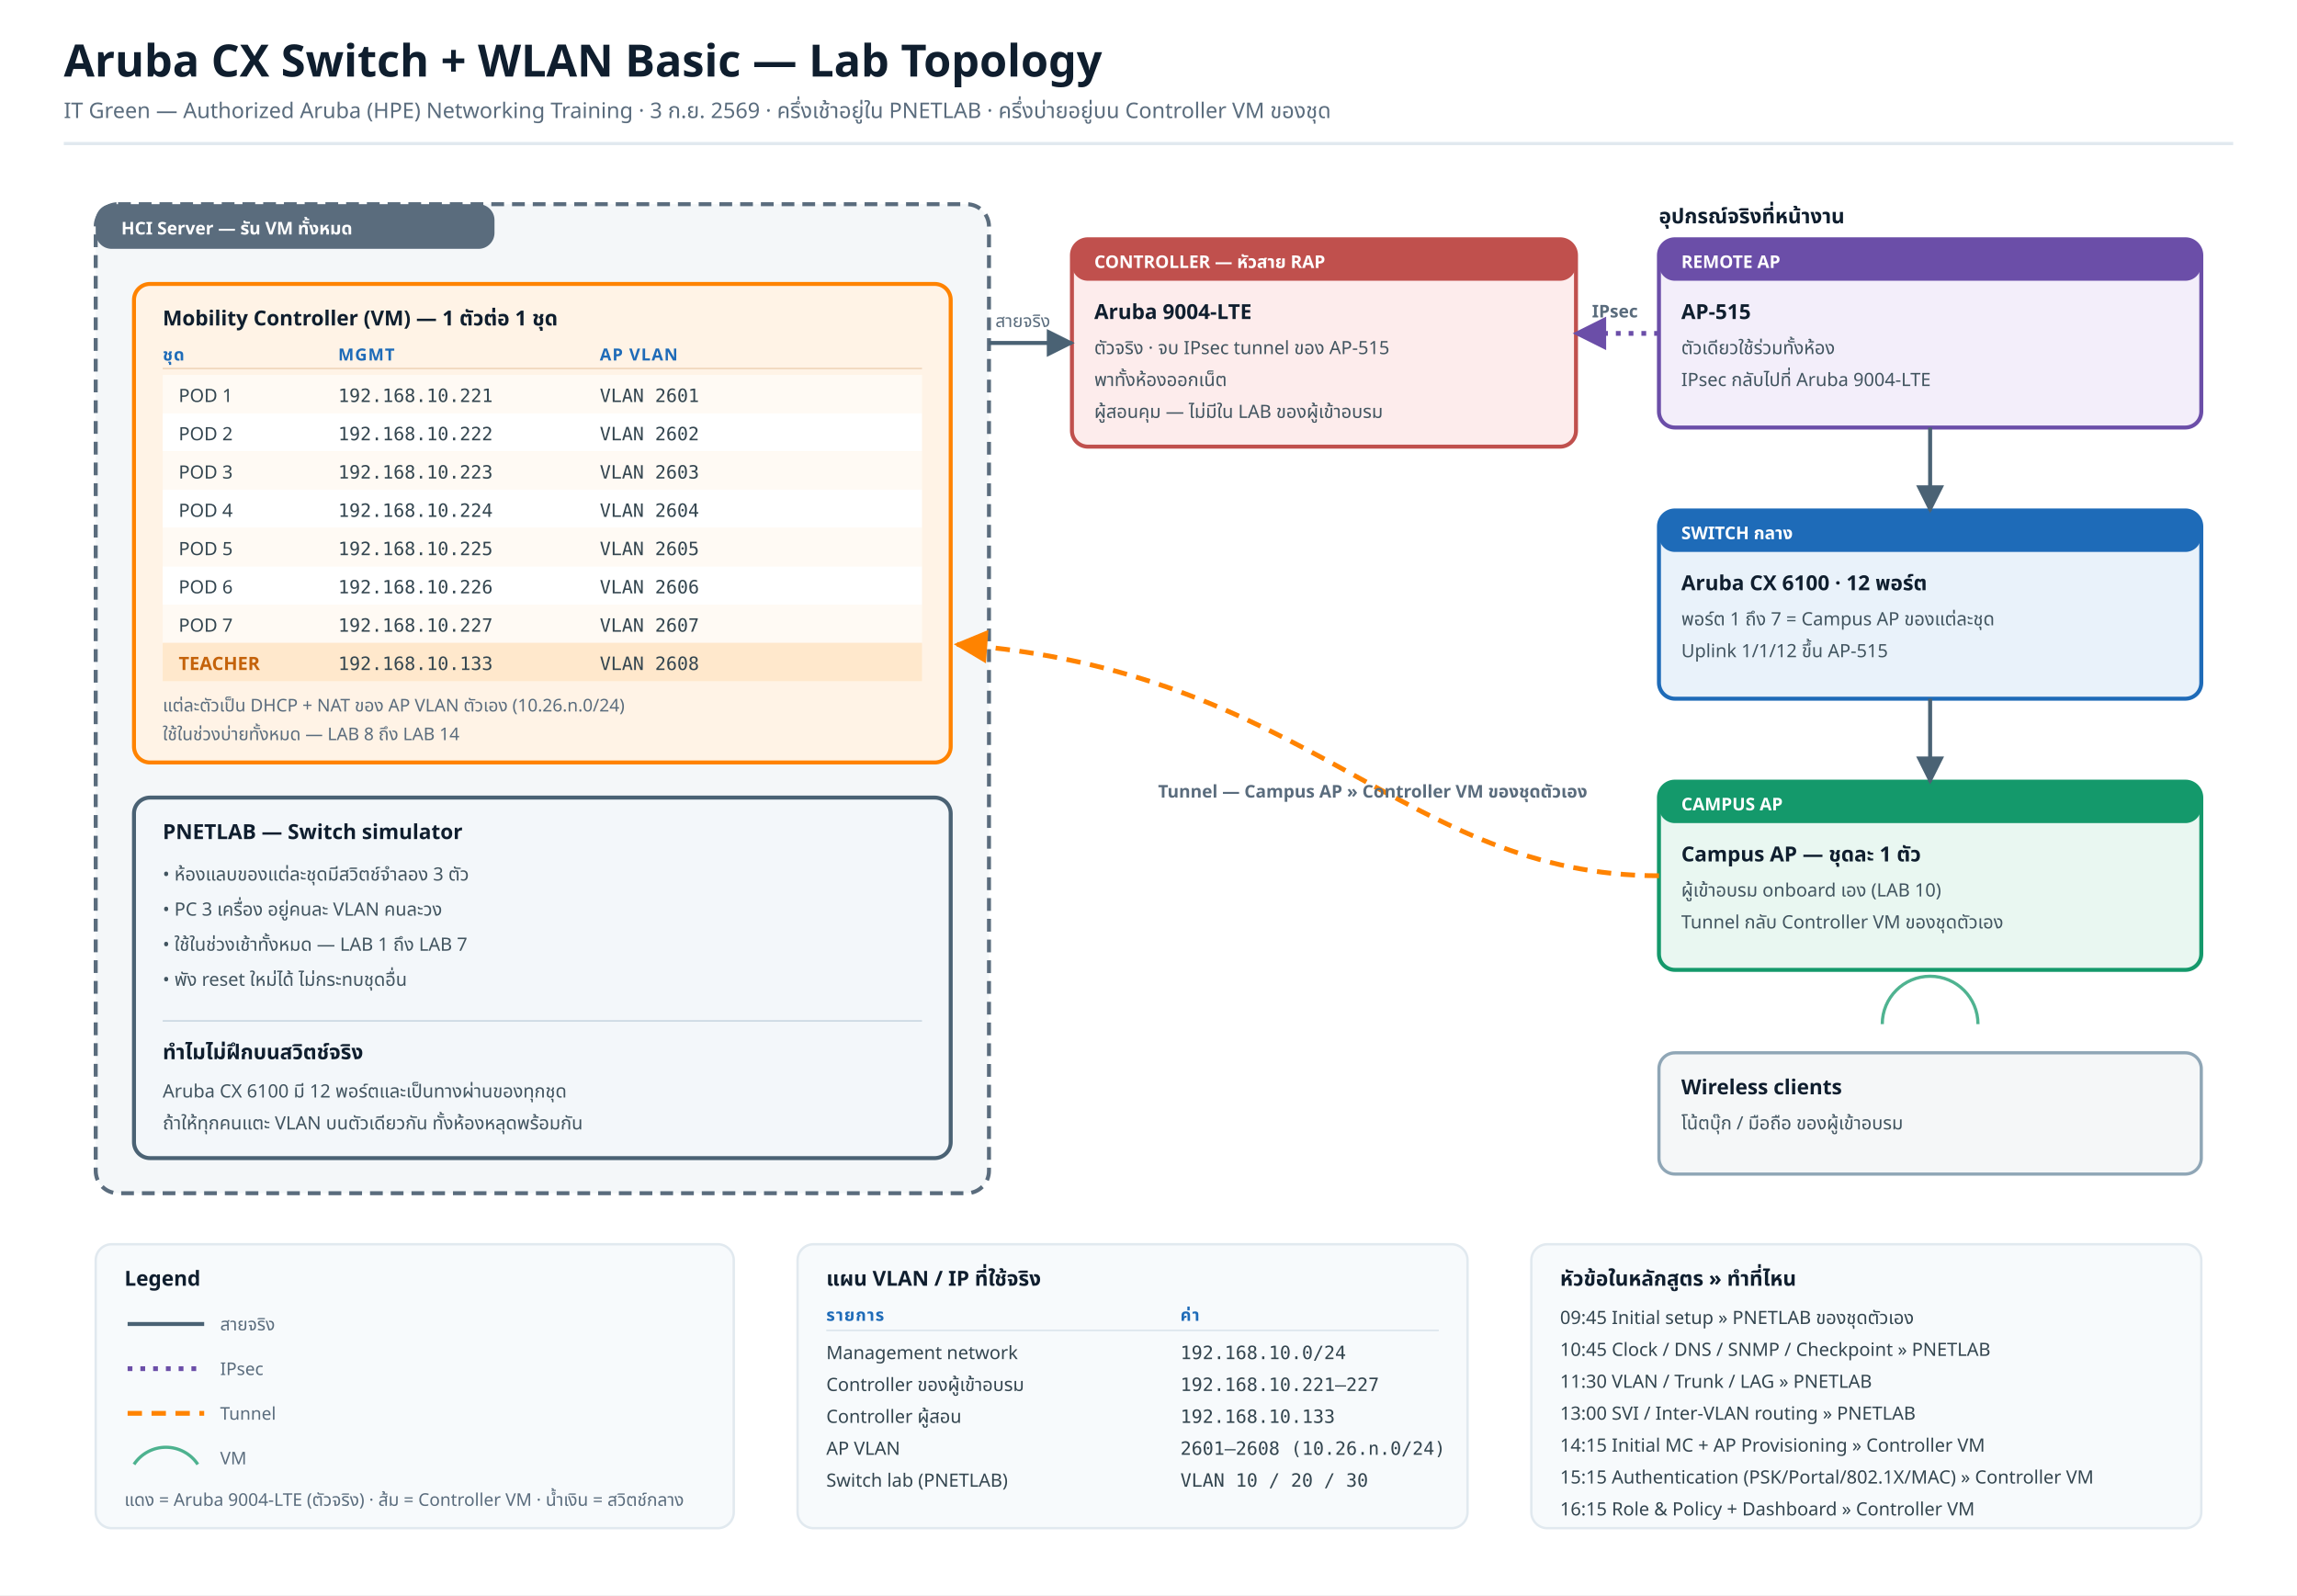
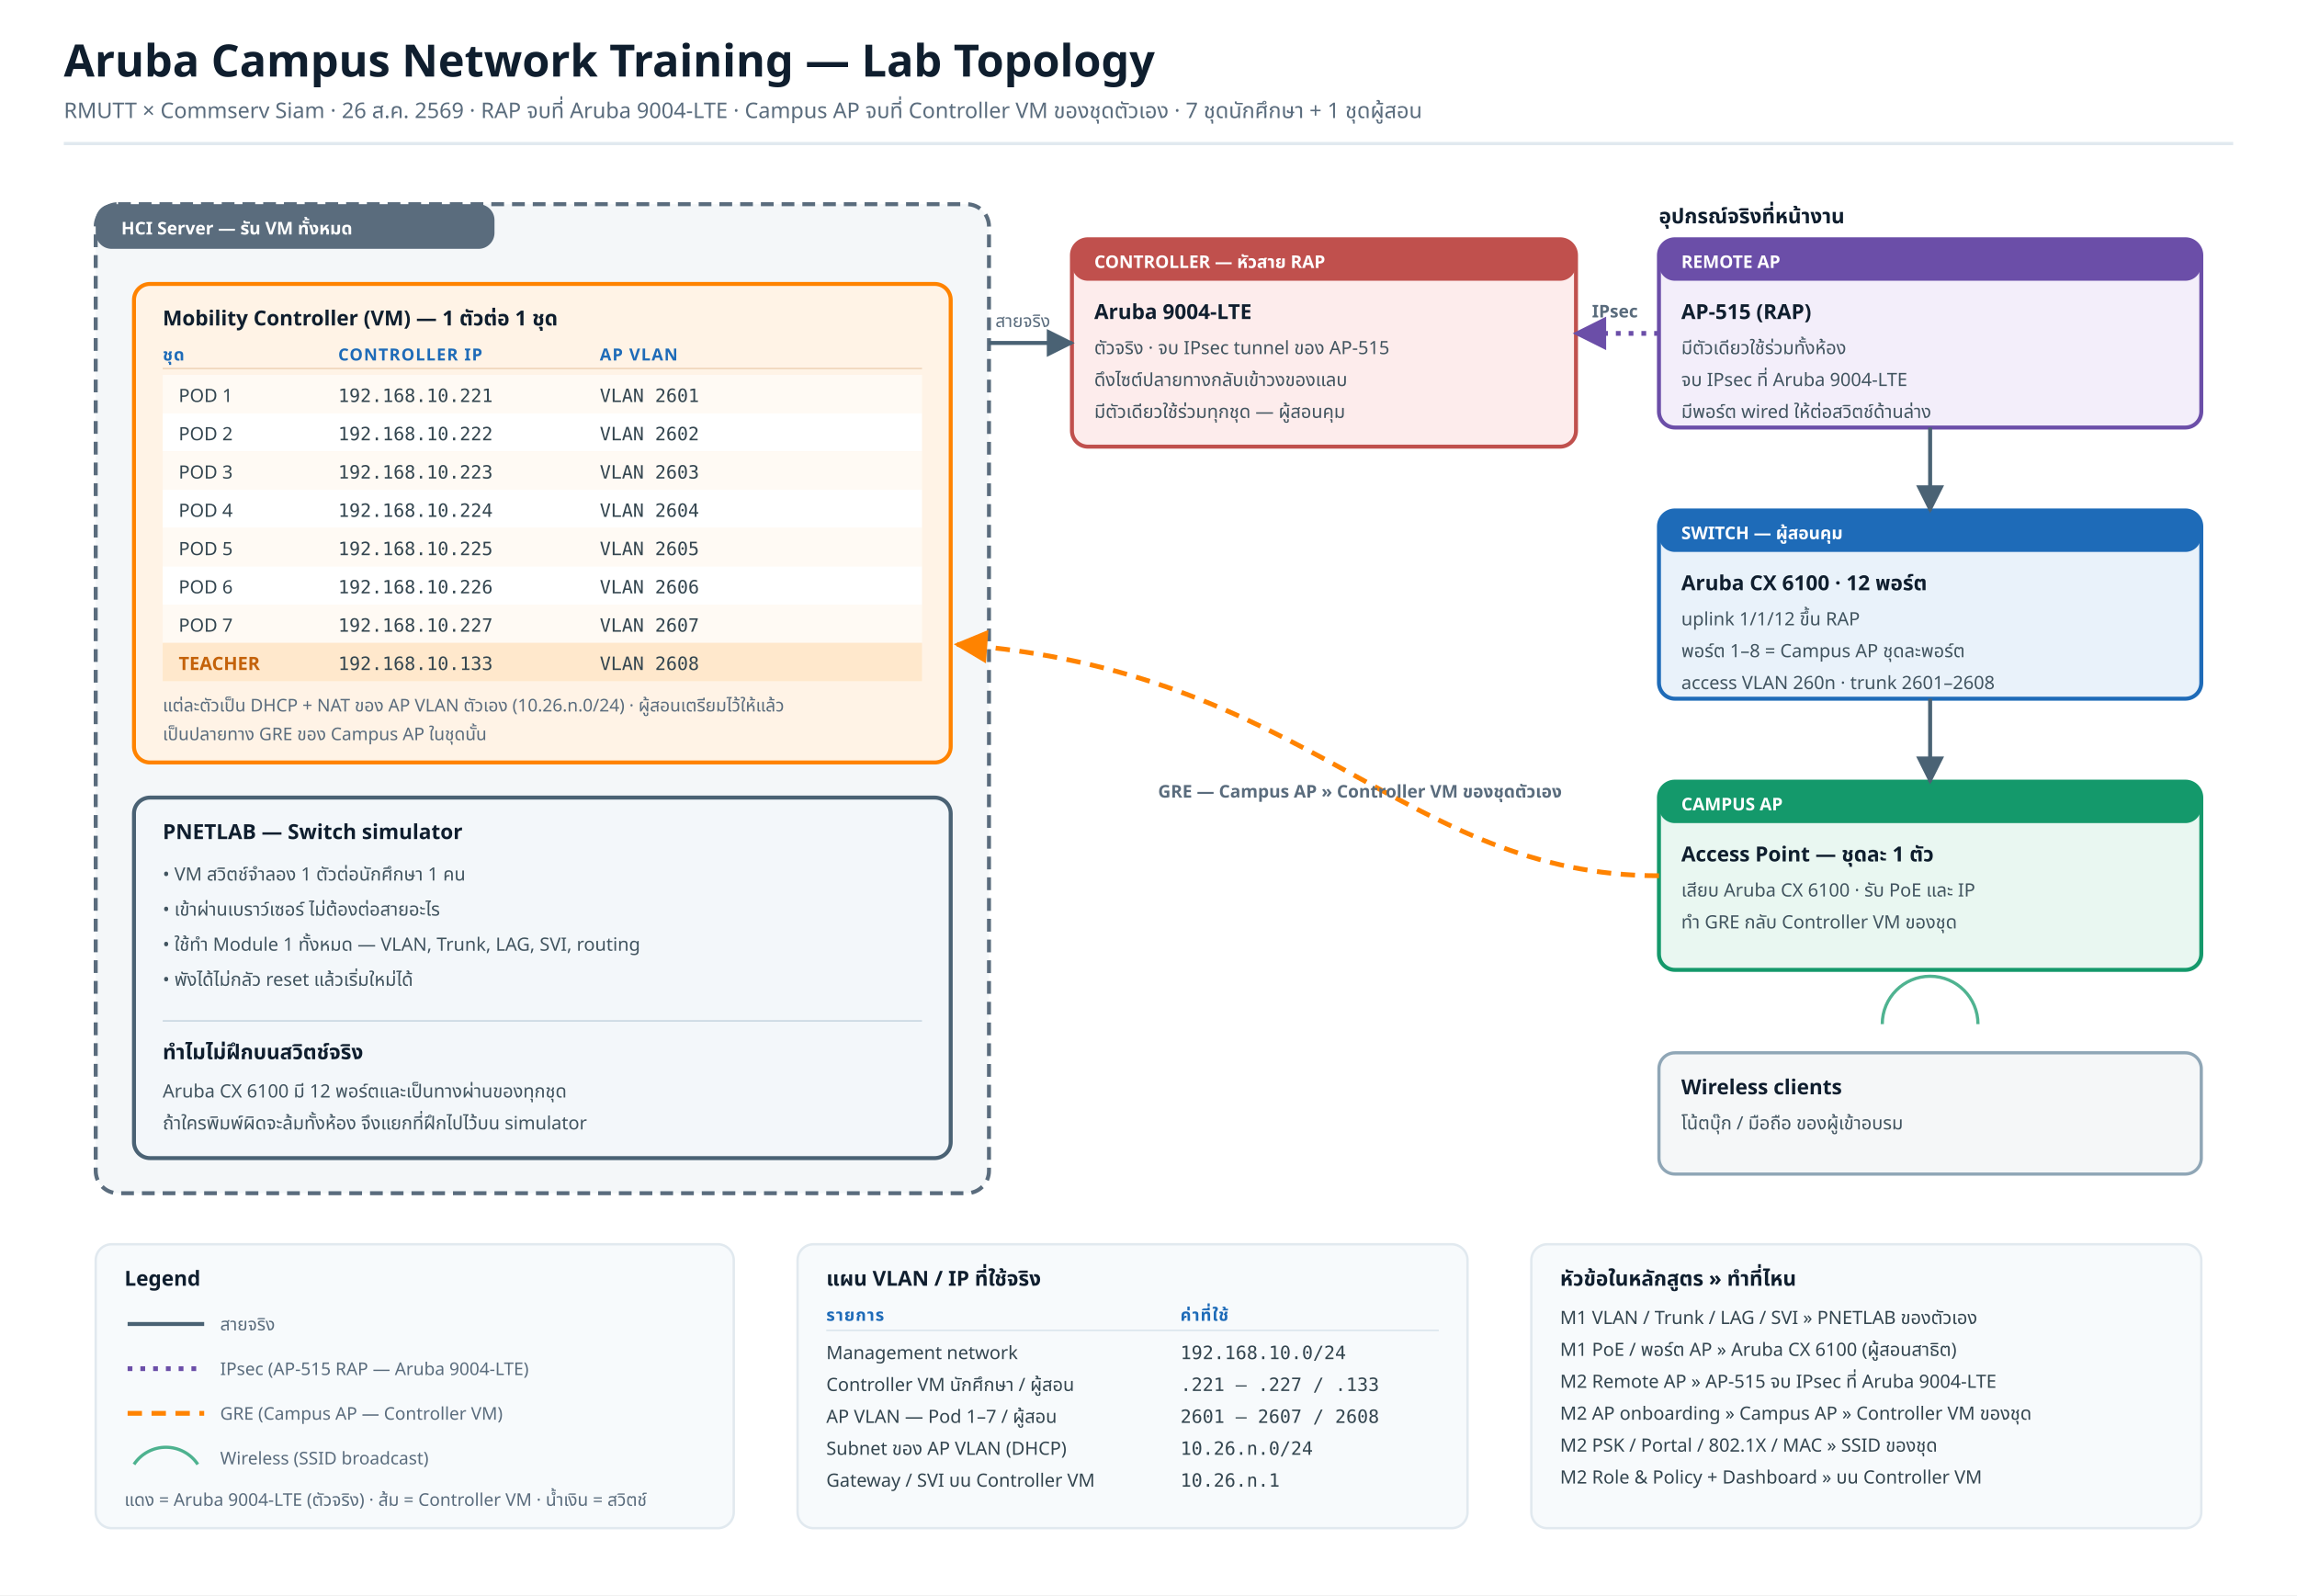
<svg xmlns="http://www.w3.org/2000/svg" width="1440" height="1000" id="svg-lab" viewBox="0 0 1440 1000">
  <defs>
    <style>#svg-lab text{font-family:"IBM Plex Sans Thai","Sarabun","Loma","Noto Sans Thai","Segoe UI",sans-serif;fill:#0F1E2E}#svg-lab .h1{font-size:28px;font-weight:700}#svg-lab .sub{font-size:13.5px;fill:#5A6C7D}#svg-lab .lbl2{font-size:13px;font-weight:700}#svg-lab .role{font-size:11.5px;fill:#41545F}#svg-lab .tiny{font-size:11px;fill:#5A6C7D}#svg-lab .tag{font-size:11px;font-weight:700;fill:#fff}#svg-lab .th{font-size:10.5px;font-weight:700;fill:#1E6BB8;letter-spacing:.06em}#svg-lab .td{font-size:11.5px;fill:#33454F}#svg-lab .tteach{font-weight:700;fill:#C4620A}#svg-lab .mono2{font-family:"IBM Plex Mono",monospace;font-size:11.5px}#svg-lab .link{stroke:#4A6274;stroke-width:2.5;fill:none}#svg-lab .tunnel{stroke:#FF8300;stroke-width:3;stroke-dasharray:9 6;fill:none}#svg-lab .ipsec{stroke:#6B4EA8;stroke-width:3;stroke-dasharray:3 5;fill:none}#svg-lab .air{stroke:#14996B;stroke-width:2;fill:none;opacity:.75}#svg-lab .host{fill:#F4F7F9;stroke:#5A6C7D;stroke-width:2.5;stroke-dasharray:8 5}</style>
    <marker id="ar-svg-lab" viewBox="0 0 10 10" refX="9" refY="5" markerWidth="7" markerHeight="7" orient="auto-start-reverse">
      <path d="M0 0 L10 5 L0 10 z" fill="#FF8300" />
    </marker>
    <marker id="arp-svg-lab" viewBox="0 0 10 10" refX="9" refY="5" markerWidth="7" markerHeight="7" orient="auto-start-reverse">
      <path d="M0 0 L10 5 L0 10 z" fill="#6B4EA8" />
    </marker>
    <marker id="arg-svg-lab" viewBox="0 0 10 10" refX="9" refY="5" markerWidth="7" markerHeight="7" orient="auto-start-reverse">
      <path d="M0 0 L10 5 L0 10 z" fill="#4A6274" />
    </marker>
  </defs>
  <rect width="1440" height="1000" fill="#FFFFFF" />
-   <text class="h1" x="40" y="48">Aruba CX Switch + WLAN Basic — Lab Topology</text>
-   <text class="sub" x="40" y="74">IT Green — Authorized Aruba (HPE) Networking Training · 3 ก.ย. 2569 · ครึ่งเช้าอยู่ใน PNETLAB · ครึ่งบ่ายอยู่บน Controller VM ของชุด</text>
+   <text class="h1" x="40" y="48">Aruba Campus Network Training — Lab Topology</text>
+   <text class="sub" x="40" y="74">RMUTT × Commserv Siam · 26 ส.ค. 2569 · RAP จบที่ Aruba 9004-LTE · Campus AP จบที่ Controller VM ของชุดตัวเอง · 7 ชุดนักศึกษา + 1 ชุดผู้สอน</text>
  <line x1="40" y1="90" x2="1400" y2="90" stroke="#E1E9EF" stroke-width="2" />
  <rect class="host" x="60" y="128" width="560" height="620" rx="14" />
  <rect x="60" y="128" width="250" height="28" rx="10" fill="#5A6C7D" />
  <text class="tag" x="76" y="147">HCI Server — รัน VM ทั้งหมด</text>
  <rect x="84" y="178" width="512" height="300" rx="10" fill="#FFF3E6" stroke="#FF8300" stroke-width="2.5" />
  <text class="lbl2" x="102" y="204">Mobility Controller (VM) — 1 ตัวต่อ 1 ชุด</text>
  <text class="th" x="102" y="226">ชุด</text>
-   <text class="th" x="212" y="226">MGMT</text>
+   <text class="th" x="212" y="226">CONTROLLER IP</text>
  <text class="th" x="376" y="226">AP VLAN</text>
  <line x1="102" y1="231" x2="578" y2="231" stroke="#F0D6BC" />
  <rect x="102" y="235" width="476" height="24" fill="#FFFAF4" />
  <text class="td" x="112" y="252">POD 1</text>
  <text class="td mono2" x="212" y="252">192.168.10.221</text>
  <text class="td mono2" x="376" y="252">VLAN 2601</text>
  <rect x="102" y="259" width="476" height="24" fill="#FFFFFF" />
  <text class="td" x="112" y="276">POD 2</text>
  <text class="td mono2" x="212" y="276">192.168.10.222</text>
  <text class="td mono2" x="376" y="276">VLAN 2602</text>
  <rect x="102" y="283" width="476" height="24" fill="#FFFAF4" />
  <text class="td" x="112" y="300">POD 3</text>
  <text class="td mono2" x="212" y="300">192.168.10.223</text>
  <text class="td mono2" x="376" y="300">VLAN 2603</text>
  <rect x="102" y="307" width="476" height="24" fill="#FFFFFF" />
  <text class="td" x="112" y="324">POD 4</text>
  <text class="td mono2" x="212" y="324">192.168.10.224</text>
  <text class="td mono2" x="376" y="324">VLAN 2604</text>
  <rect x="102" y="331" width="476" height="24" fill="#FFFAF4" />
  <text class="td" x="112" y="348">POD 5</text>
  <text class="td mono2" x="212" y="348">192.168.10.225</text>
  <text class="td mono2" x="376" y="348">VLAN 2605</text>
  <rect x="102" y="355" width="476" height="24" fill="#FFFFFF" />
  <text class="td" x="112" y="372">POD 6</text>
  <text class="td mono2" x="212" y="372">192.168.10.226</text>
  <text class="td mono2" x="376" y="372">VLAN 2606</text>
  <rect x="102" y="379" width="476" height="24" fill="#FFFAF4" />
  <text class="td" x="112" y="396">POD 7</text>
  <text class="td mono2" x="212" y="396">192.168.10.227</text>
  <text class="td mono2" x="376" y="396">VLAN 2607</text>
  <rect x="102" y="403" width="476" height="24" fill="#FFE8CC" />
  <text class="td tteach" x="112" y="420">TEACHER</text>
  <text class="td mono2" x="212" y="420">192.168.10.133</text>
  <text class="td mono2" x="376" y="420">VLAN 2608</text>
-   <text class="tiny" x="102" y="446">แต่ละตัวเป็น DHCP + NAT ของ AP VLAN ตัวเอง (10.26.n.0/24)</text>
-   <text class="tiny" x="102" y="464">ใช้ในช่วงบ่ายทั้งหมด — LAB 8 ถึง LAB 14</text>
+   <text class="tiny" x="102" y="446">แต่ละตัวเป็น DHCP + NAT ของ AP VLAN ตัวเอง (10.26.n.0/24) · ผู้สอนเตรียมไว้ให้แล้ว</text>
+   <text class="tiny" x="102" y="464">เป็นปลายทาง GRE ของ Campus AP ในชุดนั้น</text>
  <rect x="84" y="500" width="512" height="226" rx="10" fill="#F3F7FA" stroke="#4A6274" stroke-width="2.5" />
  <text class="lbl2" x="102" y="526">PNETLAB — Switch simulator</text>
-   <text class="role" x="102" y="552">• ห้องแลบของแต่ละชุดมีสวิตช์จำลอง 3 ตัว</text>
-   <text class="role" x="102" y="574">• PC 3 เครื่อง อยู่คนละ VLAN คนละวง</text>
-   <text class="role" x="102" y="596">• ใช้ในช่วงเช้าทั้งหมด — LAB 1 ถึง LAB 7</text>
-   <text class="role" x="102" y="618">• พัง reset ใหม่ได้ ไม่กระทบชุดอื่น</text>
+   <text class="role" x="102" y="552">• VM สวิตช์จำลอง 1 ตัวต่อนักศึกษา 1 คน</text>
+   <text class="role" x="102" y="574">• เข้าผ่านเบราว์เซอร์ ไม่ต้องต่อสายอะไร</text>
+   <text class="role" x="102" y="596">• ใช้ทำ Module 1 ทั้งหมด — VLAN, Trunk, LAG, SVI, routing</text>
+   <text class="role" x="102" y="618">• พังได้ไม่กลัว reset แล้วเริ่มใหม่ได้</text>
  <line x1="102" y1="640" x2="578" y2="640" stroke="#CBD8E2" />
  <text class="lbl2" x="102" y="664">ทำไมไม่ฝึกบนสวิตช์จริง</text>
  <text class="role" x="102" y="688">Aruba CX 6100 มี 12 พอร์ตและเป็นทางผ่านของทุกชุด</text>
-   <text class="role" x="102" y="708">ถ้าให้ทุกคนแตะ VLAN บนตัวเดียวกัน ทั้งห้องหลุดพร้อมกัน</text>
+   <text class="role" x="102" y="708">ถ้าใครพิมพ์ผิดจะล้มทั้งห้อง จึงแยกที่ฝึกไปไว้บน simulator</text>
  <rect x="672" y="150" width="316" height="130" rx="10" fill="#FDECEC" stroke="#C0504D" stroke-width="2.5" />
  <rect x="672" y="150" width="316" height="26" rx="10" fill="#C0504D" />
  <text class="tag" x="686" y="168">CONTROLLER — หัวสาย RAP</text>
  <text class="lbl2" x="686" y="200">Aruba 9004-LTE</text>
  <text class="role" x="686" y="222">ตัวจริง · จบ IPsec tunnel ของ AP-515</text>
-   <text class="role" x="686" y="242">พาทั้งห้องออกเน็ต</text>
-   <text class="role" x="686" y="262">ผู้สอนคุม — ไม่มีใน LAB ของผู้เข้าอบรม</text>
+   <text class="role" x="686" y="242">ดึงไซต์ปลายทางกลับเข้าวงของแลบ</text>
+   <text class="role" x="686" y="262">มีตัวเดียวใช้ร่วมทุกชุด — ผู้สอนคุม</text>
  <path class="link" marker-end="url(#arg-svg-lab)" d="M620 215 H 672" />
  <text class="tiny" x="624" y="205">สายจริง</text>
  <text class="lbl2" x="1040" y="140">อุปกรณ์จริงที่หน้างาน</text>
  <rect x="1040" y="150" width="340" height="118" rx="10" fill="#F3EEFA" stroke="#6B4EA8" stroke-width="2.5" />
  <rect x="1040" y="150" width="340" height="26" rx="10" fill="#6B4EA8" />
  <text class="tag" x="1054" y="168">REMOTE AP</text>
-   <text class="lbl2" x="1054" y="200">AP-515</text>
-   <text class="role" x="1054" y="222">ตัวเดียวใช้ร่วมทั้งห้อง</text>
-   <text class="role" x="1054" y="242">IPsec กลับไปที่ Aruba 9004-LTE</text>
+   <text class="lbl2" x="1054" y="200">AP-515 (RAP)</text>
+   <text class="role" x="1054" y="222">มีตัวเดียวใช้ร่วมทั้งห้อง</text>
+   <text class="role" x="1054" y="242">จบ IPsec ที่ Aruba 9004-LTE</text>
+   <text class="role" x="1054" y="262">มีพอร์ต wired ให้ต่อสวิตช์ด้านล่าง</text>
  <rect x="1040" y="320" width="340" height="118" rx="10" fill="#E9F2FA" stroke="#1E6BB8" stroke-width="2.5" />
  <rect x="1040" y="320" width="340" height="26" rx="10" fill="#1E6BB8" />
-   <text class="tag" x="1054" y="338">SWITCH กลาง</text>
+   <text class="tag" x="1054" y="338">SWITCH — ผู้สอนคุม</text>
  <text class="lbl2" x="1054" y="370">Aruba CX 6100 · 12 พอร์ต</text>
-   <text class="role" x="1054" y="392">พอร์ต 1 ถึง 7 = Campus AP ของแต่ละชุด</text>
-   <text class="role" x="1054" y="412">Uplink 1/1/12 ขึ้น AP-515</text>
+   <text class="role" x="1054" y="392">uplink 1/1/12 ขึ้น RAP</text>
+   <text class="role" x="1054" y="412">พอร์ต 1–8 = Campus AP ชุดละพอร์ต</text>
+   <text class="role" x="1054" y="432">access VLAN 260n · trunk 2601–2608</text>
  <rect x="1040" y="490" width="340" height="118" rx="10" fill="#E9F7F1" stroke="#14996B" stroke-width="2.5" />
  <rect x="1040" y="490" width="340" height="26" rx="10" fill="#14996B" />
  <text class="tag" x="1054" y="508">CAMPUS AP</text>
-   <text class="lbl2" x="1054" y="540">Campus AP — ชุดละ 1 ตัว</text>
-   <text class="role" x="1054" y="562">ผู้เข้าอบรม onboard เอง (LAB 10)</text>
-   <text class="role" x="1054" y="582">Tunnel กลับ Controller VM ของชุดตัวเอง</text>
+   <text class="lbl2" x="1054" y="540">Access Point — ชุดละ 1 ตัว</text>
+   <text class="role" x="1054" y="562">เสียบ Aruba CX 6100 · รับ PoE และ IP</text>
+   <text class="role" x="1054" y="582">ทำ GRE กลับ Controller VM ของชุด</text>
  <rect x="1040" y="660" width="340" height="76" rx="10" fill="#F5F7F8" stroke="#8FA6B6" stroke-width="2" />
  <text class="lbl2" x="1054" y="686">Wireless clients</text>
  <text class="role" x="1054" y="708">โน้ตบุ๊ก / มือถือ ของผู้เข้าอบรม</text>
  <path class="link" marker-end="url(#arg-svg-lab)" d="M1210 268 V 320" />
  <path class="link" marker-end="url(#arg-svg-lab)" d="M1210 438 V 490" />
  <path class="air" d="M1180 642 a30 30 0 0 1 60 0" />
  <path class="ipsec" marker-end="url(#arp-svg-lab)" d="M1040 209 H 988" />
  <text class="tiny" x="998" y="199" fill="#6B4EA8" font-weight="700">IPsec</text>
  <path class="tunnel" marker-end="url(#ar-svg-lab)" d="M1040 549 C 880 549 820 420 600 404" />
-   <text class="tiny" x="726" y="500" fill="#C4620A" font-weight="700">Tunnel — Campus AP » Controller VM ของชุดตัวเอง</text>
+   <text class="tiny" x="726" y="500" fill="#C4620A" font-weight="700">GRE — Campus AP » Controller VM ของชุดตัวเอง</text>
  <rect x="60" y="780" width="400" height="178" rx="10" fill="#F7FAFC" stroke="#E1E9EF" stroke-width="1.5" />
  <text class="lbl2" x="78" y="806">Legend</text>
  <line class="link" x1="80" y1="830" x2="128" y2="830" />
  <text class="tiny" x="138" y="834">สายจริง</text>
  <path class="ipsec" d="M80 858 H 128" />
-   <text class="tiny" x="138" y="862">IPsec</text>
+   <text class="tiny" x="138" y="862">IPsec (AP-515 RAP — Aruba 9004-LTE)</text>
  <path class="tunnel" d="M80 886 H 128" />
-   <text class="tiny" x="138" y="890">Tunnel</text>
+   <text class="tiny" x="138" y="890">GRE (Campus AP — Controller VM)</text>
  <path class="air" d="M84 918 a24 24 0 0 1 40 0" />
-   <text class="tiny" x="138" y="918">VM</text>
-   <text class="tiny" x="78" y="944">แดง = Aruba 9004-LTE (ตัวจริง) · ส้ม = Controller VM · น้ำเงิน = สวิตช์กลาง</text>
+   <text class="tiny" x="138" y="918">Wireless (SSID broadcast)</text>
+   <text class="tiny" x="78" y="944">แดง = Aruba 9004-LTE (ตัวจริง) · ส้ม = Controller VM · น้ำเงิน = สวิตช์</text>
  <rect x="500" y="780" width="420" height="178" rx="10" fill="#F7FAFC" stroke="#E1E9EF" stroke-width="1.5" />
  <text class="lbl2" x="518" y="806">แผน VLAN / IP ที่ใช้จริง</text>
  <text class="th" x="518" y="828">รายการ</text>
-   <text class="th" x="740" y="828">ค่า</text>
+   <text class="th" x="740" y="828">ค่าที่ใช้</text>
  <line x1="518" y1="834" x2="902" y2="834" stroke="#DCE6ED" />
  <text class="td" x="518" y="852">Management network</text>
  <text class="td mono2" x="740" y="852">192.168.10.0/24</text>
-   <text class="td" x="518" y="872">Controller ของผู้เข้าอบรม</text>
-   <text class="td mono2" x="740" y="872">192.168.10.221–227</text>
-   <text class="td" x="518" y="892">Controller ผู้สอน</text>
-   <text class="td mono2" x="740" y="892">192.168.10.133</text>
-   <text class="td" x="518" y="912">AP VLAN</text>
-   <text class="td mono2" x="740" y="912">2601–2608 (10.26.n.0/24)</text>
-   <text class="td" x="518" y="932">Switch lab (PNETLAB)</text>
-   <text class="td mono2" x="740" y="932">VLAN 10 / 20 / 30</text>
+   <text class="td" x="518" y="872">Controller VM นักศึกษา / ผู้สอน</text>
+   <text class="td mono2" x="740" y="872">.221 – .227 / .133</text>
+   <text class="td" x="518" y="892">AP VLAN — Pod 1–7 / ผู้สอน</text>
+   <text class="td mono2" x="740" y="892">2601 – 2607 / 2608</text>
+   <text class="td" x="518" y="912">Subnet ของ AP VLAN (DHCP)</text>
+   <text class="td mono2" x="740" y="912">10.26.n.0/24</text>
+   <text class="td" x="518" y="932">Gateway / SVI บน Controller VM</text>
+   <text class="td mono2" x="740" y="932">10.26.n.1</text>
  <rect x="960" y="780" width="420" height="178" rx="10" fill="#F7FAFC" stroke="#E1E9EF" stroke-width="1.5" />
  <text class="lbl2" x="978" y="806">หัวข้อในหลักสูตร » ทำที่ไหน</text>
-   <text class="td" x="978" y="830">09:45 Initial setup » PNETLAB ของชุดตัวเอง</text>
-   <text class="td" x="978" y="850">10:45 Clock / DNS / SNMP / Checkpoint » PNETLAB</text>
-   <text class="td" x="978" y="870">11:30 VLAN / Trunk / LAG » PNETLAB</text>
-   <text class="td" x="978" y="890">13:00 SVI / Inter-VLAN routing » PNETLAB</text>
-   <text class="td" x="978" y="910">14:15 Initial MC + AP Provisioning » Controller VM</text>
-   <text class="td" x="978" y="930">15:15 Authentication (PSK/Portal/802.1X/MAC) » Controller VM</text>
-   <text class="td" x="978" y="950">16:15 Role &amp; Policy + Dashboard » Controller VM</text>
+   <text class="td" x="978" y="830">M1 VLAN / Trunk / LAG / SVI » PNETLAB ของตัวเอง</text>
+   <text class="td" x="978" y="850">M1 PoE / พอร์ต AP » Aruba CX 6100 (ผู้สอนสาธิต)</text>
+   <text class="td" x="978" y="870">M2 Remote AP » AP-515 จบ IPsec ที่ Aruba 9004-LTE</text>
+   <text class="td" x="978" y="890">M2 AP onboarding » Campus AP » Controller VM ของชุด</text>
+   <text class="td" x="978" y="910">M2 PSK / Portal / 802.1X / MAC » SSID ของชุด</text>
+   <text class="td" x="978" y="930">M2 Role &amp; Policy + Dashboard » บน Controller VM</text>
</svg>
